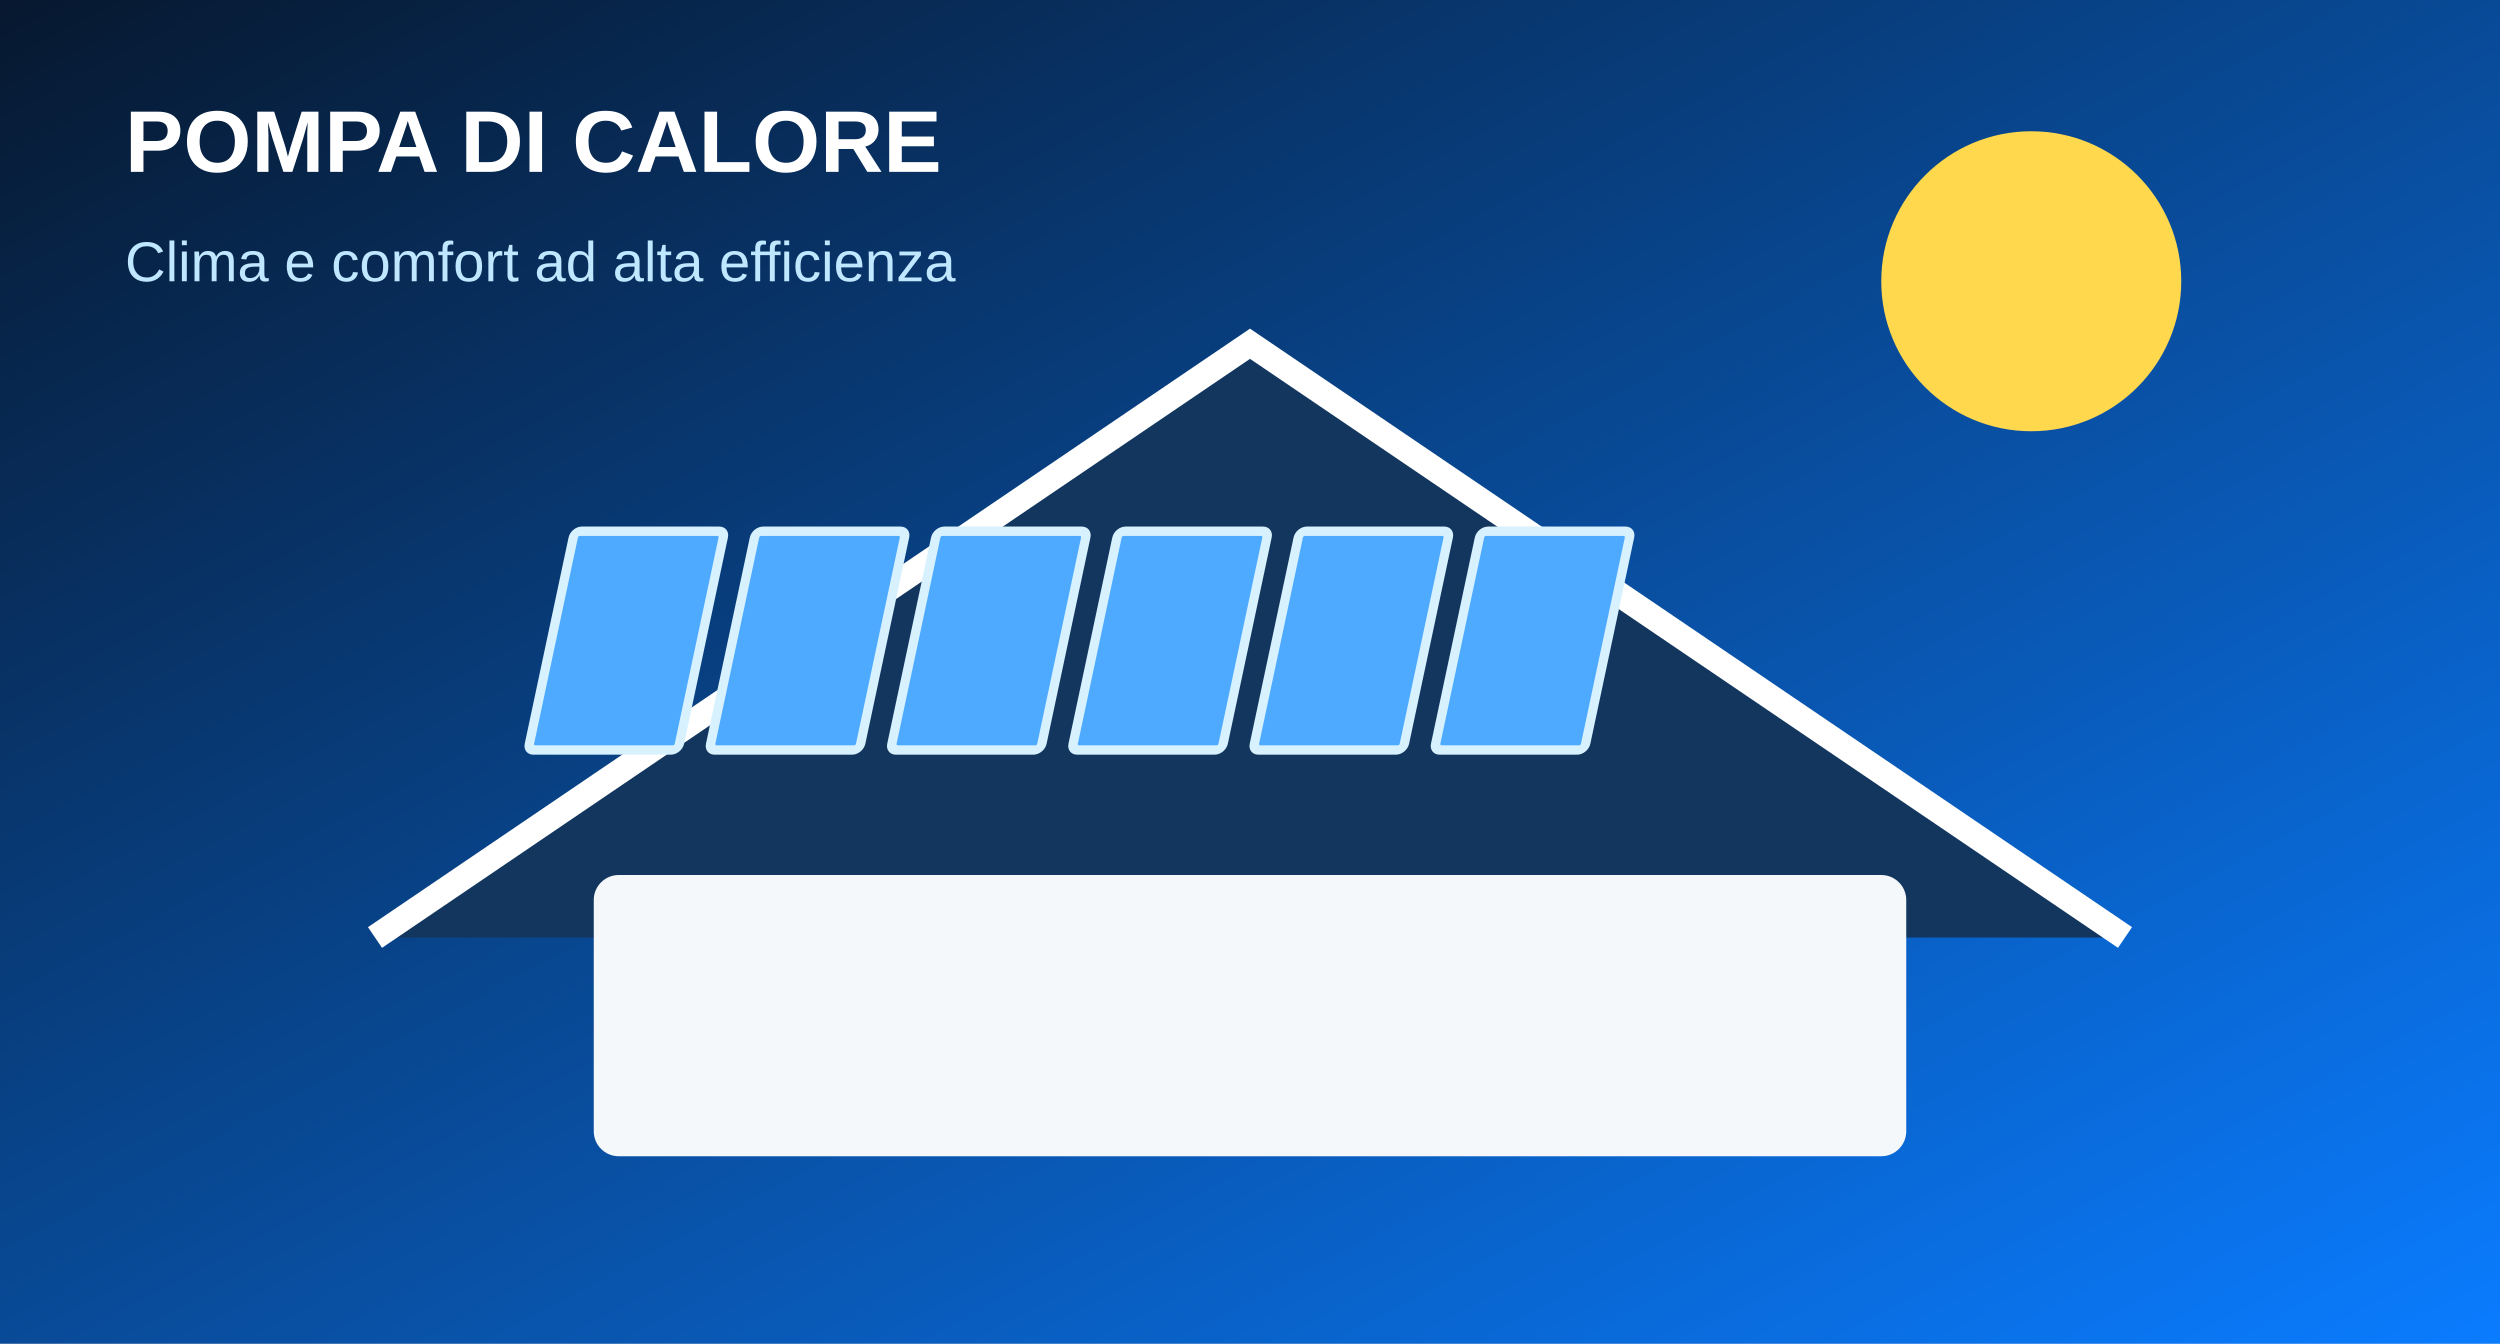
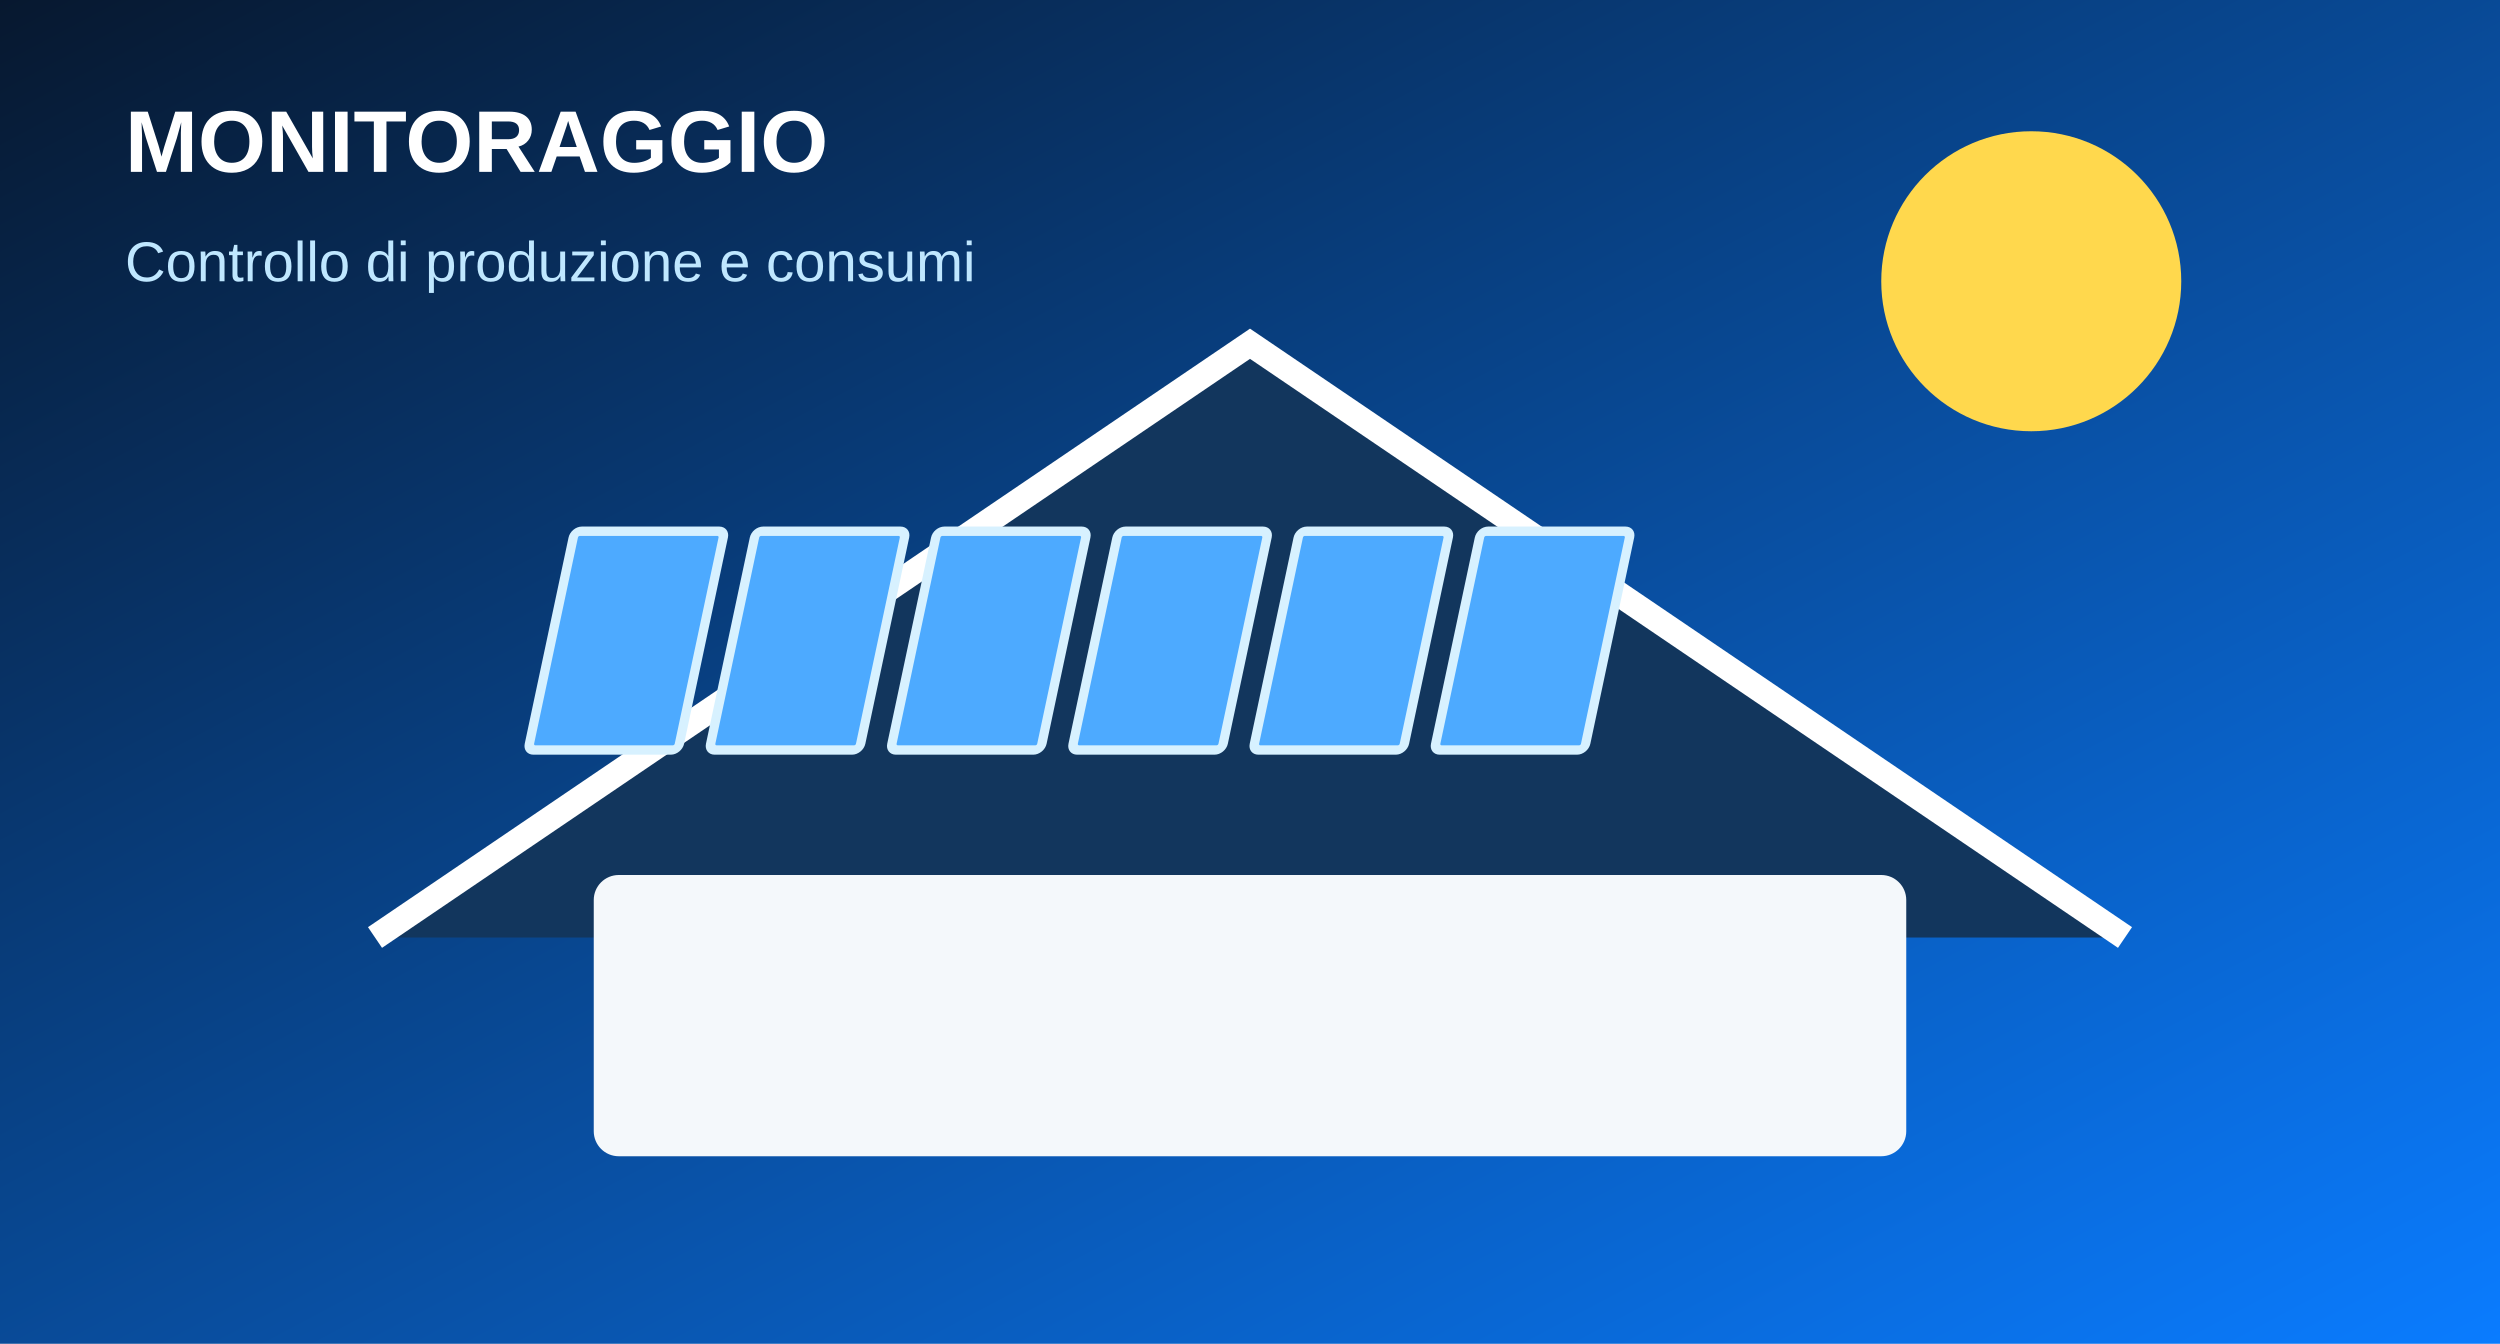
<svg xmlns="http://www.w3.org/2000/svg" viewBox="0 0 800 430">
  <defs>
    <linearGradient id="g" x1="0" y1="0" x2="1" y2="1">
      <stop stop-color="#07182f" />
      <stop offset="1" stop-color="#0a7cff" />
    </linearGradient>
  </defs>
  <rect width="800" height="430" fill="url(#g)" />
  <circle cx="650" cy="90" r="48" fill="#ffd84d" />
  <path d="M120 300L400 110 680 300" fill="#12365d" stroke="#fff" stroke-width="8" />
  <rect x="190" y="280" width="420" height="90" rx="8" fill="#f4f8fb" />
  <g fill="#4daaff" stroke="#d7f1ff" stroke-width="3">
    <rect x="220" y="170" width="48" height="70" rx="2" transform="skewX(-12)" />
    <rect x="278" y="170" width="48" height="70" rx="2" transform="skewX(-12)" />
    <rect x="336" y="170" width="48" height="70" rx="2" transform="skewX(-12)" />
    <rect x="394" y="170" width="48" height="70" rx="2" transform="skewX(-12)" />
    <rect x="452" y="170" width="48" height="70" rx="2" transform="skewX(-12)" />
    <rect x="510" y="170" width="48" height="70" rx="2" transform="skewX(-12)" />
  </g>
-   <text x="40" y="55" fill="#fff" font-size="28" font-family="Arial" font-weight="700">POMPA DI CALORE</text>
-   <text x="40" y="90" fill="#bfe7ff" font-size="18" font-family="Arial">Clima e comfort ad alta efficienza</text>
+   <text x="40" y="55" fill="#fff" font-size="28" font-family="Arial" font-weight="700">MONITORAGGIO</text>
+   <text x="40" y="90" fill="#bfe7ff" font-size="18" font-family="Arial">Controllo di produzione e consumi</text>
</svg>
